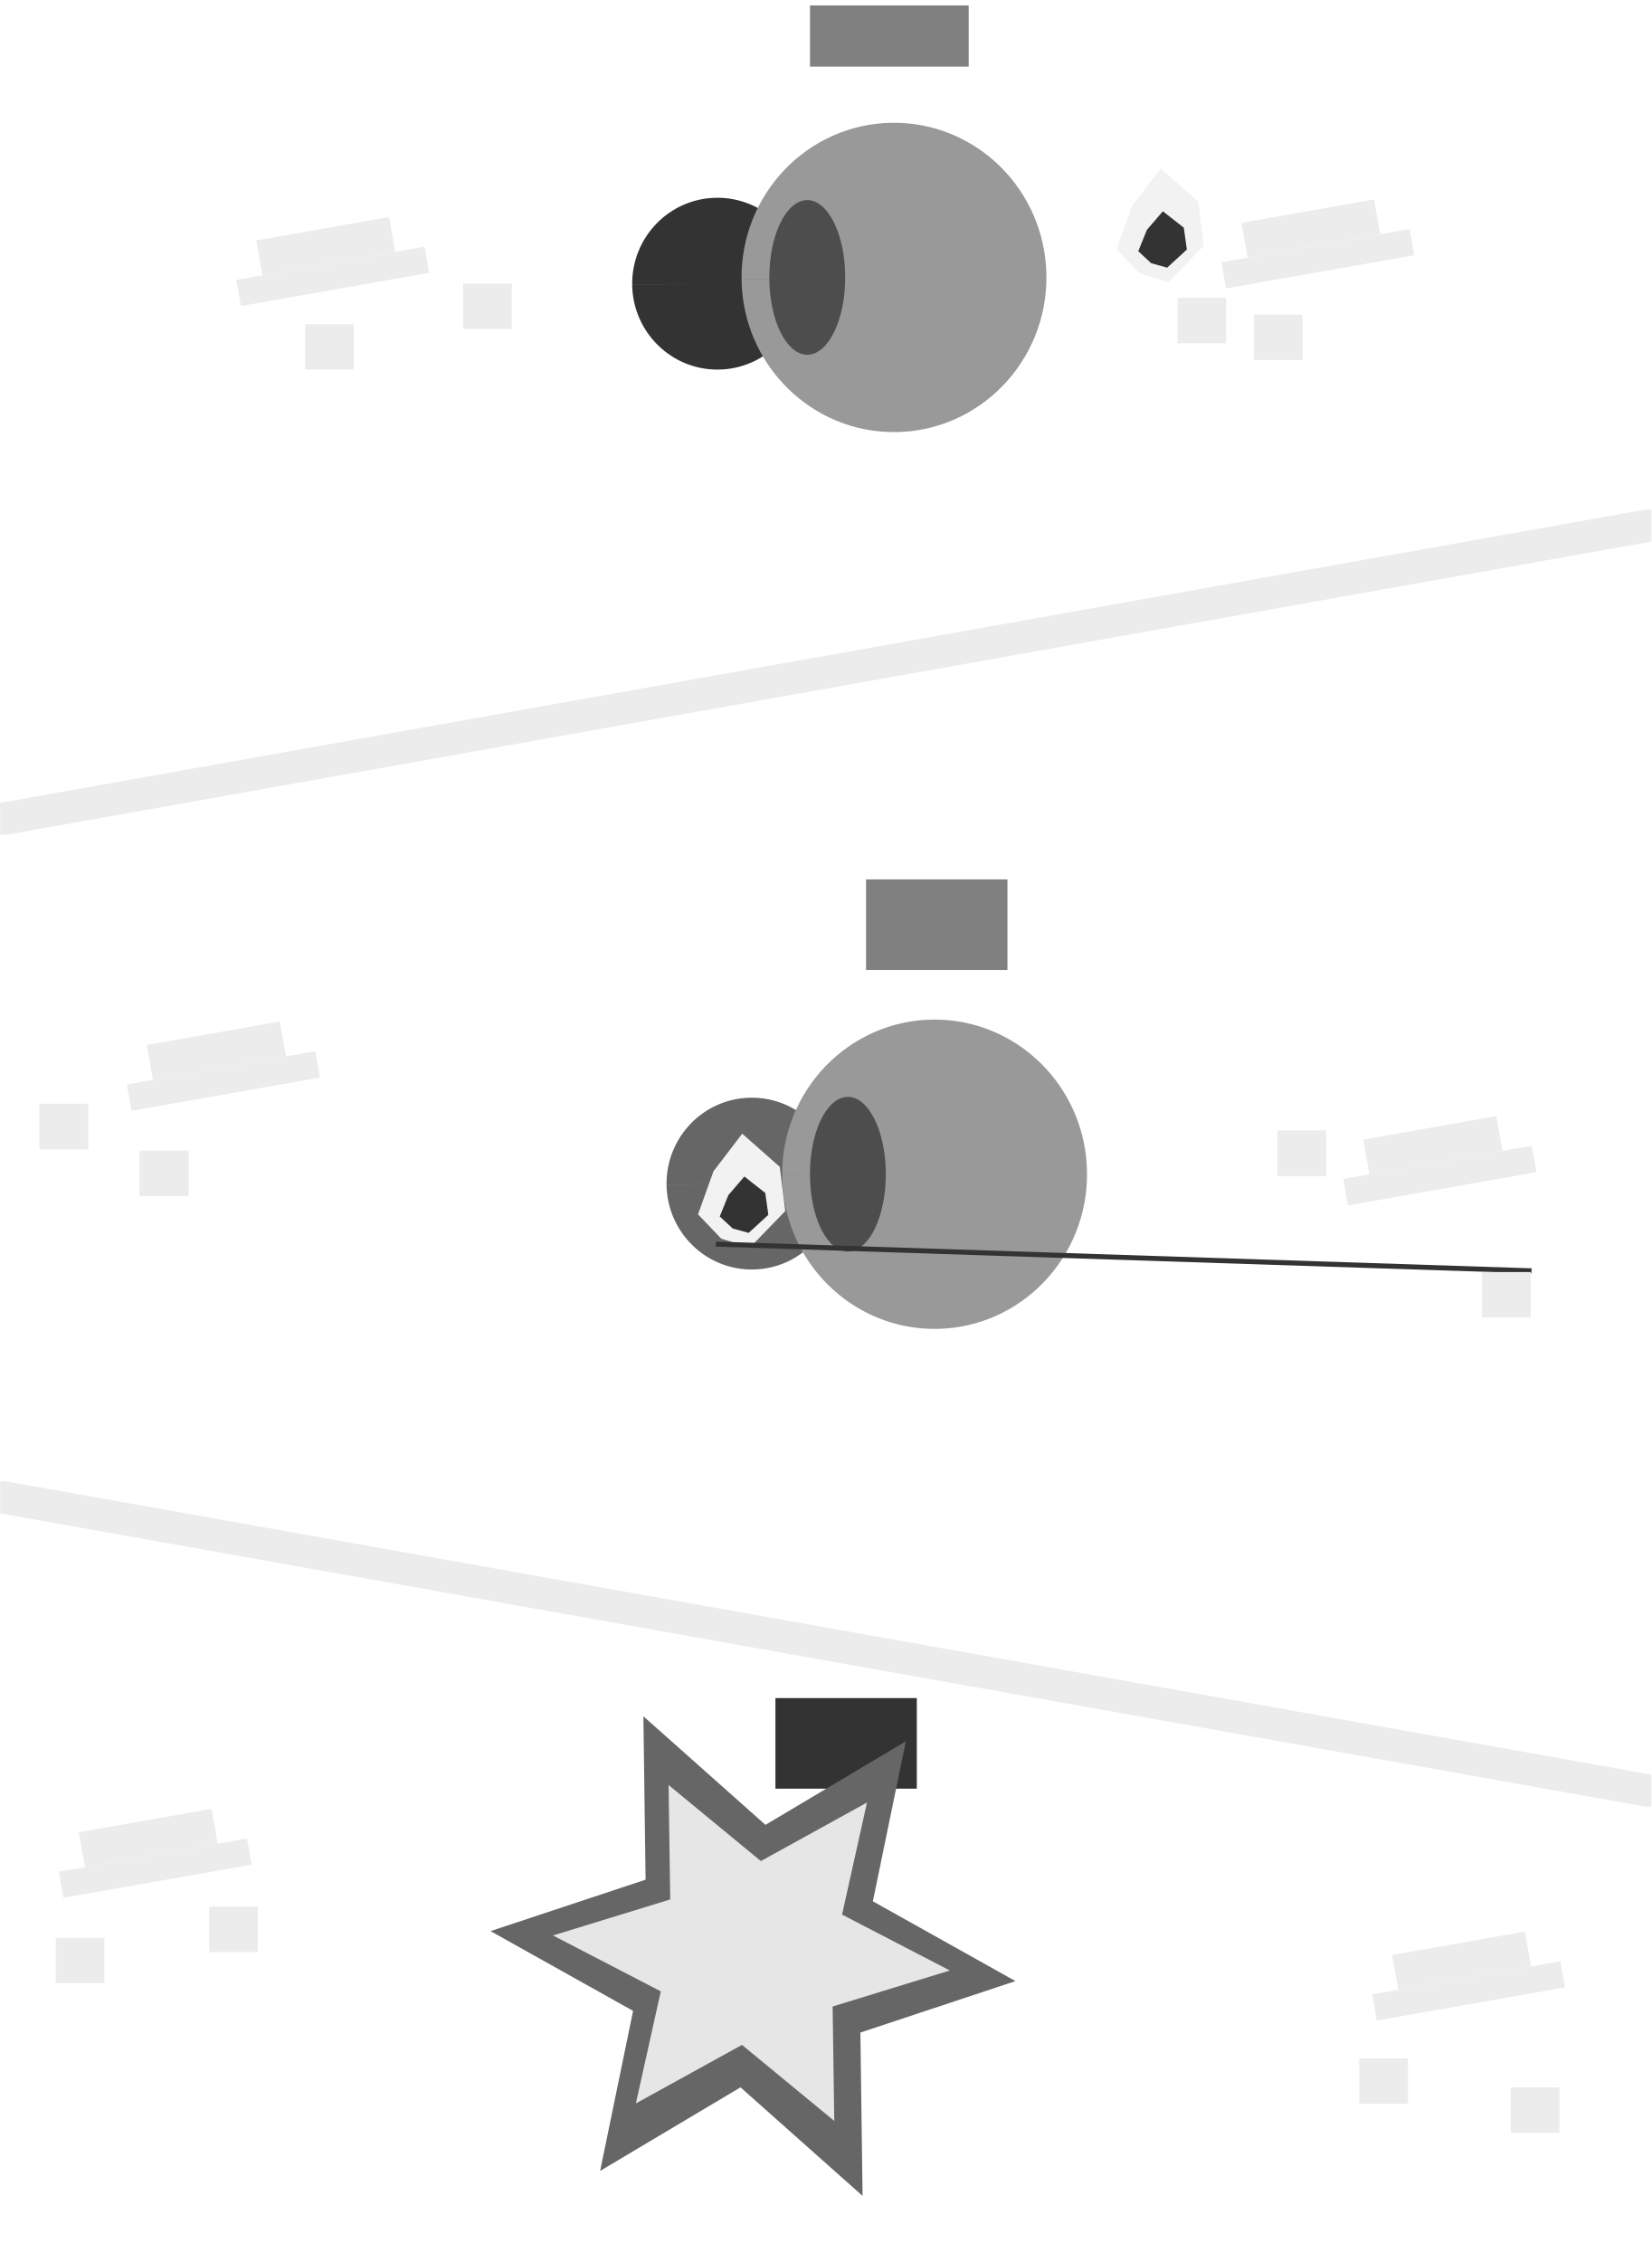
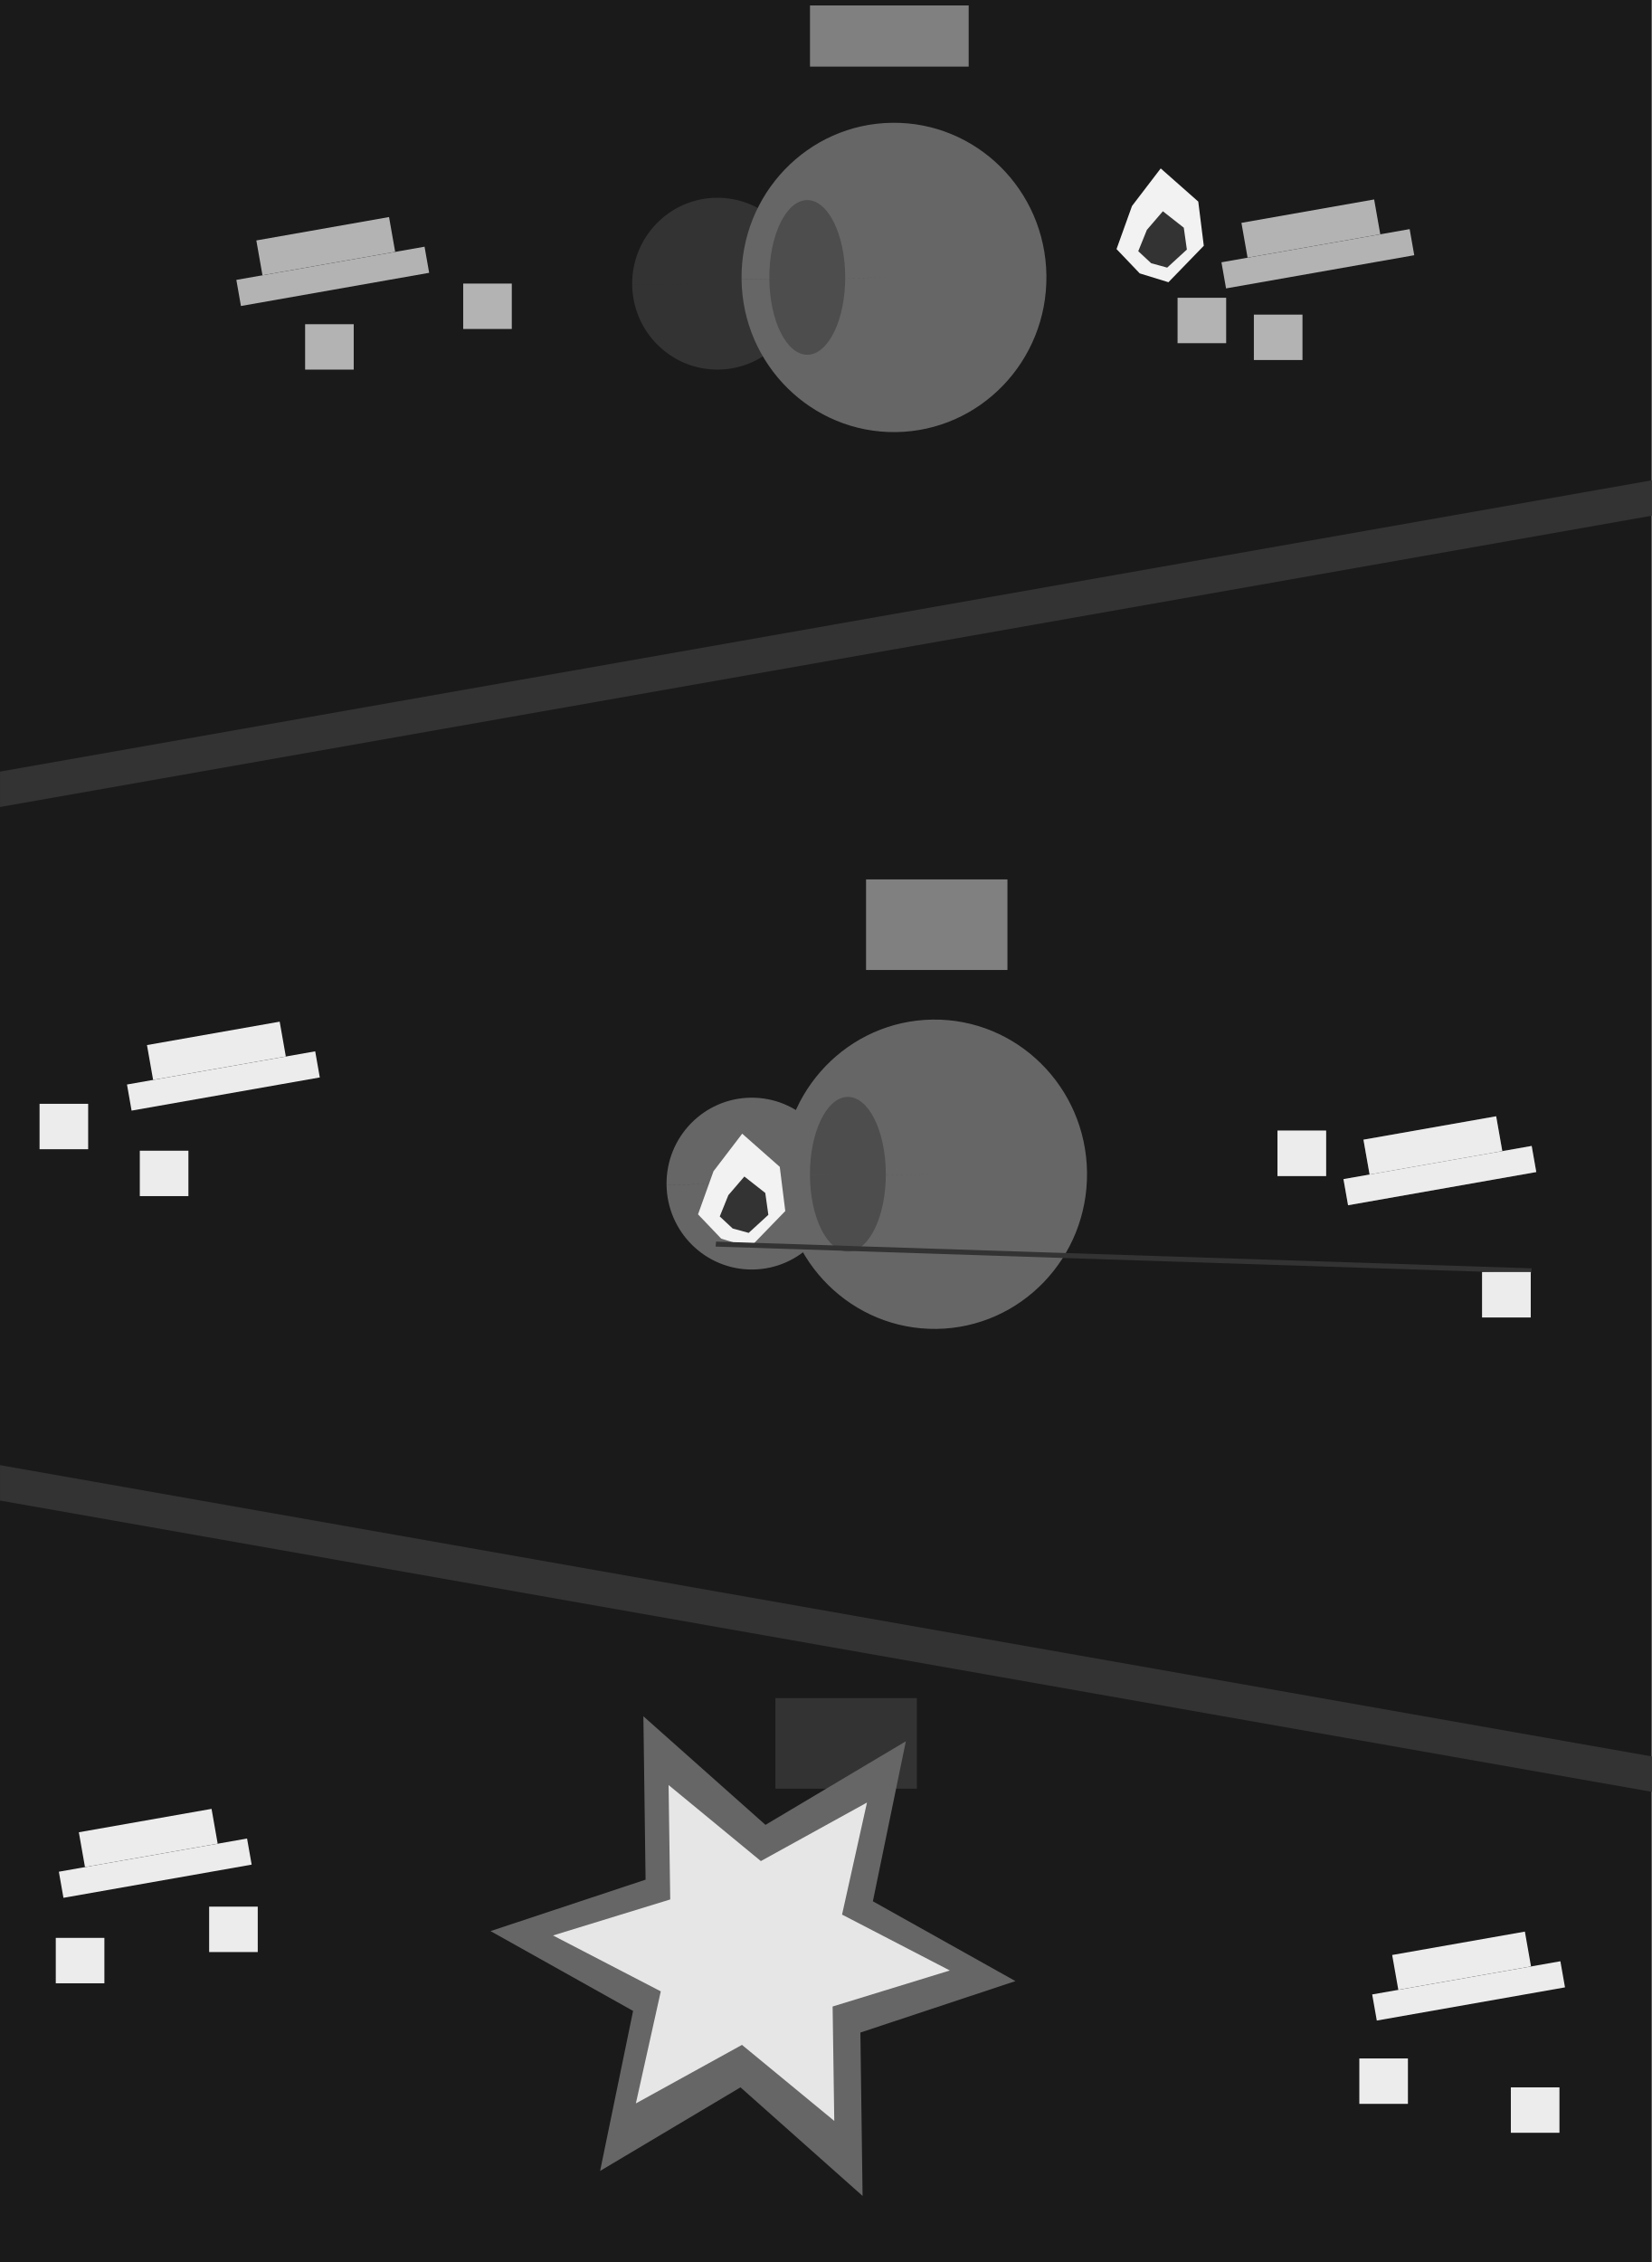
<svg xmlns="http://www.w3.org/2000/svg" width="260" height="356" viewBox="0 0 68.792 94.192" version="1.1" id="svg1">
  <defs id="defs1" />
  <g id="layer1">
-     <rect style="display:none;fill:#1a1a1a;stroke-width:0.265" id="rect1" width="68.787" height="94.216" x="0" y="-2.7755576e-17" />
-     <g id="g8" style="display:inline" transform="translate(-5.1855329e-4)">
-       <g id="g6" transform="matrix(1,0,0,-1,-2.1782692e-7,94.86173)">
-         <rect style="fill:#ececec;stroke-width:0.28" id="rect4-7" width="69.615" height="1.355" x="-5.46" y="31.352" ry="0" transform="matrix(0.9844859,-0.1754638,0.1718502,0.9851231,0,0)" />
-         <rect style="fill:#ececec;stroke-width:0.265" id="rect5-7" width="0.23" height="1.288" x="68.546" y="19.632" ry="0" rx="0" />
-         <rect style="fill:#ececec;stroke-width:0.265" id="rect6" width="0.242" height="1.334" x="0.006" y="31.845" ry="0" rx="0" />
+     <g id="g3">
+       <rect style="display:inline;fill:#1a1a1a;stroke-width:0.265" id="rect1" width="68.787" height="94.216" x="0" y="-2.7755576e-17" />
+       <g id="g27" transform="translate(6.734046,49.5696)">
+         <g id="g39" transform="translate(-9.628744,2.472246)">
+           <path style="fill:#666666;stroke-width:0.283" id="path37" d="m 30.653,-2.711 a 3.551,3.578 0 0 1 3.506,-3.622 3.551,3.578 0 0 1 3.595,3.532 3.551,3.578 0 0 1 -3.505,3.623 3.551,3.578 0 0 1 -3.596,-3.531 l 3.551,-0.046 z" />
+           <g id="g4">
+             <path style="fill:#666666;stroke-width:0.508" id="path38" d="m 35.468,-3.065 a 6.349,6.441 0 0 1 6.268,-6.52 6.349,6.441 0 0 1 6.428,6.358 6.349,6.441 0 0 1 -6.266,6.522 6.349,6.441 0 0 1 -6.43,-6.356 l 6.348,-0.084 z" />
+             <path style="fill:#4d4d4d;stroke-width:0.179" id="path39" d="m 36.625,-3.106 a 1.58,3.22 0 0 1 1.56,-3.26 1.58,3.22 0 0 1 1.6,3.179 1.58,3.22 0 0 1 -1.56,3.261 1.58,3.22 0 0 1 -1.6,-3.178 l 1.58,-0.042 z" />
+           </g>
+         </g>
+         <g id="g2" transform="translate(-33.53839,-84.63645)" style="fill:none;fill-opacity:1">
+           <g id="g41" transform="translate(-13.0632,73.64062)" style="fill:none;fill-opacity:1">
+             <rect style="fill:none;stroke-width:0.19;fill-opacity:1" id="rect40" width="2.024" height="1.891" x="45.69" y="9.343" />
+             <rect style="fill:none;stroke-width:0.19;fill-opacity:1" id="rect41" width="2.024" height="1.891" x="41.515" y="7.39" />
+           </g>
+           <g id="g43" transform="rotate(-10,457.047,104.8767)" style="fill:none;fill-opacity:1">
+             <rect style="fill:none;stroke-width:0.265;fill-opacity:1" id="rect42" width="5.612" height="1.472" x="43.934" y="5.336" />
+             <rect style="fill:none;stroke-width:0.265;fill-opacity:1" id="rect43" width="7.959" height="1.104" x="42.829" y="6.809" />
+           </g>
+         </g>
+         <g id="g9-0" transform="translate(6.661324,-7.966924)" style="fill:#666666">
+           <g id="g5-1" transform="translate(0,0.6505908)" style="fill:#808080">
+             <rect style="fill:#808080;stroke-width:0.19" id="rect5-2" width="2.024" height="1.891" x="48.328" y="10.716" />
+             <rect style="fill:#808080;stroke-width:0.19" id="rect10-5" width="2.024" height="1.891" x="39.806" y="4.827" />
+           </g>
+           <g id="g7-0" transform="rotate(-10,46.62477,8.727835)" style="fill:#666666">
+             <rect style="fill:#4d4d4d;stroke-width:0.265" id="rect8-9" width="5.612" height="1.472" x="43.934" y="5.336" />
+             <rect style="fill:#4d4d4d;stroke-width:0.265" id="rect9-4" width="7.959" height="1.104" x="42.829" y="6.809" />
+           </g>
+         </g>
+         <g id="g10-7" transform="translate(-9.039775,-8.203945)">
+           <path style="fill:#f2f2f2;stroke-width:0.265" d="M 32.341,10.213 31.375,9.201 32.019,7.407 33.215,5.842 34.779,7.223 35.009,9.063 33.537,10.581 Z" id="path10-8" />
+           <path style="fill:#333333;stroke-width:0.139" d="M 32.818,9.79 32.28,9.289 32.639,8.401 33.305,7.626 34.176,8.31 34.304,9.221 33.484,9.973 Z" id="path10-0-3" />
+         </g>
+         <rect style="fill:#333333;stroke-width:0.213" id="rect4" width="33.988" height="0.209" x="23.208" y="1.375" transform="matrix(0.9994629,0.03277153,-0.08005156,0.9967907,0,0)" />
+         <g id="g19" transform="translate(-33.53839,-84.63645)">
+           <g id="g13" transform="translate(-13.0632,73.64062)">
+             <rect style="fill:#ececec;stroke-width:0.19" id="rect12" width="2.024" height="1.891" x="45.69" y="9.343" />
+             <rect style="fill:#ececec;stroke-width:0.19" id="rect13" width="2.024" height="1.891" x="41.515" y="7.39" />
+           </g>
+           <g id="g17" transform="rotate(-10,457.047,104.8767)">
+             <rect style="fill:#ececec;stroke-width:0.265" id="rect15" width="5.612" height="1.472" x="43.934" y="5.336" />
+             <rect style="fill:#ececec;stroke-width:0.265" id="rect17" width="7.959" height="1.104" x="42.829" y="6.809" />
+           </g>
+         </g>
+         <g id="g29" transform="translate(6.661324,-7.966924)">
+           <g id="g21" transform="translate(0,0.6505908)">
+             <rect style="fill:#ececec;stroke-width:0.19" id="rect19" width="2.024" height="1.891" x="48.328" y="10.716" />
+             <rect style="fill:#ececec;stroke-width:0.19" id="rect21" width="2.024" height="1.891" x="39.806" y="4.827" />
+           </g>
+           <g id="g28" transform="rotate(-10,46.62477,8.727835)">
+             <rect style="fill:#ececec;stroke-width:0.265" id="rect22" width="5.612" height="1.472" x="43.934" y="5.336" />
+             <rect style="fill:#ececec;stroke-width:0.265" id="rect24" width="7.959" height="1.104" x="42.829" y="6.809" />
+           </g>
+         </g>
+         <rect style="fill:#808080;stroke-width:0.265" id="rect11" width="5.888" height="3.772" x="36.067" y="36.619" transform="translate(-6.734046,-49.5696)" />
      </g>
-       <g id="g3" transform="translate(0,1.5875)">
-         <rect style="fill:#ececec;stroke-width:0.28" id="rect2" width="69.615" height="1.355" x="-5.46" y="31.352" ry="0" transform="matrix(0.9844859,-0.1754638,0.1718502,0.9851231,0,0)" />
-         <rect style="fill:#ececec;stroke-width:0.265" id="rect3" width="0.23" height="1.288" x="68.546" y="19.632" ry="0" rx="0" />
-         <rect style="fill:#ececec;stroke-width:0.265" id="rect3-8" width="0.242" height="1.334" x="0.006" y="31.845" ry="0" rx="0" />
+       <g id="g25">
+         <g id="g9" transform="translate(8.313821,3.425015)" style="fill:#b3b3b3">
+           <g id="g5" transform="translate(0,0.6505908)" style="fill:#b3b3b3">
+             <rect style="fill:#b3b3b3;stroke-width:0.19" id="rect5" width="2.024" height="1.891" x="43.904" y="9.025" />
+             <rect style="fill:#b3b3b3;stroke-width:0.19" id="rect10" width="2.024" height="1.891" x="40.726" y="8.324" />
+           </g>
+           <g id="g7" transform="rotate(-10,46.62477,8.727835)" style="fill:#b3b3b3">
+             <rect style="fill:#b3b3b3;stroke-width:0.265" id="rect8" width="5.612" height="1.472" x="43.934" y="5.336" />
+             <rect style="fill:#b3b3b3;stroke-width:0.265" id="rect9" width="7.959" height="1.104" x="42.829" y="6.809" />
+           </g>
+         </g>
+         <g id="g24" transform="translate(-32.71105,4.157515)" style="fill:#b3b3b3">
+           <g id="g18" transform="translate(0,0.6505908)" style="fill:#b3b3b3">
+             <rect style="fill:#b3b3b3;stroke-width:0.19" id="rect14" width="2.024" height="1.891" x="52.001" y="7" />
+             <rect style="fill:#b3b3b3;stroke-width:0.19" id="rect16" width="2.024" height="1.891" x="45.418" y="8.692" />
+           </g>
+           <g id="g23" transform="rotate(-10,46.62477,8.727835)" style="fill:#b3b3b3">
+             <rect style="fill:#b3b3b3;stroke-width:0.265" id="rect20" width="5.612" height="1.472" x="43.934" y="5.336" />
+             <rect style="fill:#b3b3b3;stroke-width:0.265" id="rect23" width="7.959" height="1.104" x="42.829" y="6.809" />
+           </g>
+         </g>
+         <g id="g26" transform="translate(-7.058479,15.869)">
+           <path style="fill:#333333;stroke-width:0.283" id="path25" d="m 33.386,-4.012 a 3.551,3.578 0 0 1 3.506,-3.622 3.551,3.578 0 0 1 3.595,3.532 3.551,3.578 0 0 1 -3.505,3.623 3.551,3.578 0 0 1 -3.596,-3.531 l 3.551,-0.046 z" />
+           <g id="g1" transform="translate(2.732481,-1.301182)">
+             <path style="fill:#666666;stroke-width:0.508" id="path29" d="m 35.208,-2.935 a 6.349,6.441 0 0 1 6.268,-6.52 6.349,6.441 0 0 1 6.428,6.358 6.349,6.441 0 0 1 -6.266,6.522 6.349,6.441 0 0 1 -6.43,-6.356 l 6.348,-0.084 z" />
+             <path style="fill:#4d4d4d;stroke-width:0.179" id="path24" d="m 36.365,-2.975 a 1.58,3.22 0 0 1 1.56,-3.26 1.58,3.22 0 0 1 1.6,3.179 A 1.58,3.22 0 0 1 37.965,0.204 1.58,3.22 0 0 1 36.365,-2.974 l 1.58,-0.042 z" />
+           </g>
+         </g>
+         <g id="g10" transform="translate(15.12316,1.17116)">
+           <path style="fill:#f2f2f2;stroke-width:0.265" d="M 32.341,10.213 31.375,9.201 32.019,7.407 33.215,5.842 34.779,7.223 35.009,9.063 33.537,10.581 Z" id="path10" />
+           <path style="fill:#333333;stroke-width:0.139" d="M 32.818,9.79 32.28,9.289 32.639,8.401 33.305,7.626 34.176,8.31 34.304,9.221 33.484,9.973 Z" id="path10-0" />
+         </g>
+         <rect style="fill:#808080;stroke-width:0.265" id="rect7" width="6.609" height="2.547" x="20.337" y="-41.376" transform="translate(13.39537,41.60268)" />
      </g>
-     </g>
-     <g id="g27" transform="translate(6.734046,49.5696)">
-       <g id="g39" transform="translate(-9.628744,2.472246)">
-         <path style="fill:#666666;stroke-width:0.283" id="path37" d="m 30.653,-2.711 a 3.551,3.578 0 0 1 3.506,-3.622 3.551,3.578 0 0 1 3.595,3.532 3.551,3.578 0 0 1 -3.505,3.623 3.551,3.578 0 0 1 -3.596,-3.531 l 3.551,-0.046 z" />
-         <g id="g4">
-           <path style="fill:#999999;stroke-width:0.508" id="path38" d="m 35.468,-3.065 a 6.349,6.441 0 0 1 6.268,-6.52 6.349,6.441 0 0 1 6.428,6.358 6.349,6.441 0 0 1 -6.266,6.522 6.349,6.441 0 0 1 -6.43,-6.356 l 6.348,-0.084 z" />
-           <path style="fill:#4d4d4d;stroke-width:0.179" id="path39" d="m 36.625,-3.106 a 1.58,3.22 0 0 1 1.56,-3.26 1.58,3.22 0 0 1 1.6,3.179 1.58,3.22 0 0 1 -1.56,3.261 1.58,3.22 0 0 1 -1.6,-3.178 l 1.58,-0.042 z" />
+       <g id="g38" transform="translate(1.196097,33.95074)">
+         <g id="g33" transform="translate(-30.838,-36.23791)">
+           <g id="g30" transform="translate(-13.0632,73.64062)">
+             <rect style="fill:#ececec;stroke-width:0.19" id="rect29" width="2.024" height="1.891" x="51.415" y="8.041" />
+             <rect style="fill:#ececec;stroke-width:0.19" id="rect30" width="2.024" height="1.891" x="45.028" y="9.342" />
+           </g>
+           <g id="g32" transform="rotate(-10,457.047,104.8767)">
+             <rect style="fill:#ececec;stroke-width:0.265" id="rect31" width="5.612" height="1.472" x="43.934" y="5.336" />
+             <rect style="fill:#ececec;stroke-width:0.265" id="rect32" width="7.959" height="1.104" x="42.829" y="6.809" />
+           </g>
+         </g>
+         <g id="g37" transform="translate(13.39537,41.60268)">
+           <g id="g34" transform="translate(0,0.6505908)">
+             <rect style="fill:#ececec;stroke-width:0.19" id="rect33" width="2.024" height="1.891" x="48.328" y="10.716" />
+             <rect style="fill:#ececec;stroke-width:0.19" id="rect34" width="2.024" height="1.891" x="42.018" y="9.512" />
+           </g>
+           <g id="g36" transform="rotate(-10,46.62477,8.727835)">
+             <rect style="fill:#ececec;stroke-width:0.265" id="rect35" width="5.612" height="1.472" x="43.934" y="5.336" />
+             <rect style="fill:#ececec;stroke-width:0.265" id="rect36" width="7.959" height="1.104" x="42.829" y="6.809" />
+           </g>
+         </g>
+         <rect style="fill:#333333;stroke-width:0.265" id="rect38" width="5.888" height="3.772" x="31.097" y="36.759" />
+         <g id="g42">
+           <path style="fill:#666666;stroke-width:0.265" id="path40" d="m 35.497,49.195 -6.457,2.142 0.091,6.803 -5.084,-4.521 -5.846,3.48 1.373,-6.663 -5.937,-3.323 6.457,-2.142 -0.091,-6.803 5.084,4.521 5.846,-3.48 -1.373,6.663 z" transform="translate(5.595081,-0.6505908)" />
+           <path style="fill:#e6e6e6;stroke-width:0.265" id="path41" d="m 35.497,49.195 -6.457,2.142 0.091,6.803 -5.084,-4.521 -5.846,3.48 1.373,-6.663 -5.937,-3.323 6.457,-2.142 -0.091,-6.803 5.084,4.521 5.846,-3.48 -1.373,6.663 z" transform="matrix(0.7559524,0,0,0.7003107,11.52561,13.65048)" />
        </g>
      </g>
-       <g id="g2" transform="translate(-33.53839,-84.63645)">
-         <g id="g41" transform="translate(-13.0632,73.64062)">
-           <rect style="fill:#ececec;stroke-width:0.19" id="rect40" width="2.024" height="1.891" x="45.69" y="9.343" />
-           <rect style="fill:#ececec;stroke-width:0.19" id="rect41" width="2.024" height="1.891" x="41.515" y="7.39" />
-         </g>
-         <g id="g43" transform="rotate(-10,457.047,104.8767)">
-           <rect style="fill:#ececec;stroke-width:0.265" id="rect42" width="5.612" height="1.472" x="43.934" y="5.336" />
-           <rect style="fill:#ececec;stroke-width:0.265" id="rect43" width="7.959" height="1.104" x="42.829" y="6.809" />
-         </g>
-       </g>
-       <g id="g9-0" transform="translate(6.661324,-7.966924)">
-         <g id="g5-1" transform="translate(0,0.6505908)">
-           <rect style="fill:#ececec;stroke-width:0.19" id="rect5-2" width="2.024" height="1.891" x="48.328" y="10.716" />
-           <rect style="fill:#ececec;stroke-width:0.19" id="rect10-5" width="2.024" height="1.891" x="39.806" y="4.827" />
-         </g>
-         <g id="g7-0" transform="rotate(-10,46.62477,8.727835)">
-           <rect style="fill:#ececec;stroke-width:0.265" id="rect8-9" width="5.612" height="1.472" x="43.934" y="5.336" />
-           <rect style="fill:#ececec;stroke-width:0.265" id="rect9-4" width="7.959" height="1.104" x="42.829" y="6.809" />
-         </g>
-       </g>
-       <g id="g10-7" transform="translate(-9.039775,-8.203945)">
-         <path style="fill:#f2f2f2;stroke-width:0.265" d="M 32.341,10.213 31.375,9.201 32.019,7.407 33.215,5.842 34.779,7.223 35.009,9.063 33.537,10.581 Z" id="path10-8" />
-         <path style="fill:#333333;stroke-width:0.139" d="M 32.818,9.79 32.28,9.289 32.639,8.401 33.305,7.626 34.176,8.31 34.304,9.221 33.484,9.973 Z" id="path10-0-3" />
-       </g>
-       <rect style="fill:#333333;stroke-width:0.213" id="rect4" width="33.988" height="0.209" x="23.208" y="1.375" transform="matrix(0.9994629,0.03277153,-0.08005156,0.9967907,0,0)" />
-       <g id="g19" transform="translate(-33.53839,-84.63645)">
-         <g id="g13" transform="translate(-13.0632,73.64062)">
-           <rect style="fill:#ececec;stroke-width:0.19" id="rect12" width="2.024" height="1.891" x="45.69" y="9.343" />
-           <rect style="fill:#ececec;stroke-width:0.19" id="rect13" width="2.024" height="1.891" x="41.515" y="7.39" />
-         </g>
-         <g id="g17" transform="rotate(-10,457.047,104.8767)">
-           <rect style="fill:#ececec;stroke-width:0.265" id="rect15" width="5.612" height="1.472" x="43.934" y="5.336" />
-           <rect style="fill:#ececec;stroke-width:0.265" id="rect17" width="7.959" height="1.104" x="42.829" y="6.809" />
-         </g>
-       </g>
-       <g id="g29" transform="translate(6.661324,-7.966924)">
-         <g id="g21" transform="translate(0,0.6505908)">
-           <rect style="fill:#ececec;stroke-width:0.19" id="rect19" width="2.024" height="1.891" x="48.328" y="10.716" />
-           <rect style="fill:#ececec;stroke-width:0.19" id="rect21" width="2.024" height="1.891" x="39.806" y="4.827" />
-         </g>
-         <g id="g28" transform="rotate(-10,46.62477,8.727835)">
-           <rect style="fill:#ececec;stroke-width:0.265" id="rect22" width="5.612" height="1.472" x="43.934" y="5.336" />
-           <rect style="fill:#ececec;stroke-width:0.265" id="rect24" width="7.959" height="1.104" x="42.829" y="6.809" />
-         </g>
-       </g>
-       <rect style="fill:#808080;stroke-width:0.265" id="rect11" width="5.888" height="3.772" x="36.067" y="36.619" transform="translate(-6.734046,-49.5696)" />
-     </g>
-     <g id="g25">
-       <g id="g9" transform="translate(8.313821,3.425015)">
-         <g id="g5" transform="translate(0,0.6505908)">
-           <rect style="fill:#ececec;stroke-width:0.19" id="rect5" width="2.024" height="1.891" x="43.904" y="9.025" />
-           <rect style="fill:#ececec;stroke-width:0.19" id="rect10" width="2.024" height="1.891" x="40.726" y="8.324" />
-         </g>
-         <g id="g7" transform="rotate(-10,46.62477,8.727835)">
-           <rect style="fill:#ececec;stroke-width:0.265" id="rect8" width="5.612" height="1.472" x="43.934" y="5.336" />
-           <rect style="fill:#ececec;stroke-width:0.265" id="rect9" width="7.959" height="1.104" x="42.829" y="6.809" />
-         </g>
-       </g>
-       <g id="g24" transform="translate(-32.71105,4.157515)">
-         <g id="g18" transform="translate(0,0.6505908)">
-           <rect style="fill:#ececec;stroke-width:0.19" id="rect14" width="2.024" height="1.891" x="52.001" y="7" />
-           <rect style="fill:#ececec;stroke-width:0.19" id="rect16" width="2.024" height="1.891" x="45.418" y="8.692" />
-         </g>
-         <g id="g23" transform="rotate(-10,46.62477,8.727835)">
-           <rect style="fill:#ececec;stroke-width:0.265" id="rect20" width="5.612" height="1.472" x="43.934" y="5.336" />
-           <rect style="fill:#ececec;stroke-width:0.265" id="rect23" width="7.959" height="1.104" x="42.829" y="6.809" />
-         </g>
-       </g>
-       <g id="g26" transform="translate(-7.058479,15.869)">
-         <path style="fill:#333333;stroke-width:0.283" id="path25" d="m 33.386,-4.012 a 3.551,3.578 0 0 1 3.506,-3.622 3.551,3.578 0 0 1 3.595,3.532 3.551,3.578 0 0 1 -3.505,3.623 3.551,3.578 0 0 1 -3.596,-3.531 l 3.551,-0.046 z" />
-         <g id="g1" transform="translate(2.732481,-1.301182)">
-           <path style="fill:#999999;stroke-width:0.508" id="path29" d="m 35.208,-2.935 a 6.349,6.441 0 0 1 6.268,-6.52 6.349,6.441 0 0 1 6.428,6.358 6.349,6.441 0 0 1 -6.266,6.522 6.349,6.441 0 0 1 -6.43,-6.356 l 6.348,-0.084 z" />
-           <path style="fill:#4d4d4d;stroke-width:0.179" id="path24" d="m 36.365,-2.975 a 1.58,3.22 0 0 1 1.56,-3.26 1.58,3.22 0 0 1 1.6,3.179 A 1.58,3.22 0 0 1 37.965,0.204 1.58,3.22 0 0 1 36.365,-2.974 l 1.58,-0.042 z" />
-         </g>
-       </g>
-       <g id="g10" transform="translate(15.12316,1.17116)">
-         <path style="fill:#f2f2f2;stroke-width:0.265" d="M 32.341,10.213 31.375,9.201 32.019,7.407 33.215,5.842 34.779,7.223 35.009,9.063 33.537,10.581 Z" id="path10" />
-         <path style="fill:#333333;stroke-width:0.139" d="M 32.818,9.79 32.28,9.289 32.639,8.401 33.305,7.626 34.176,8.31 34.304,9.221 33.484,9.973 Z" id="path10-0" />
-       </g>
-       <rect style="fill:#808080;stroke-width:0.265" id="rect7" width="6.609" height="2.547" x="20.337" y="-41.376" transform="translate(13.39537,41.60268)" />
-     </g>
-     <g id="g38" transform="translate(1.196097,33.95074)">
-       <g id="g33" transform="translate(-30.838,-36.23791)">
-         <g id="g30" transform="translate(-13.0632,73.64062)">
-           <rect style="fill:#ececec;stroke-width:0.19" id="rect29" width="2.024" height="1.891" x="51.415" y="8.041" />
-           <rect style="fill:#ececec;stroke-width:0.19" id="rect30" width="2.024" height="1.891" x="45.028" y="9.342" />
-         </g>
-         <g id="g32" transform="rotate(-10,457.047,104.8767)">
-           <rect style="fill:#ececec;stroke-width:0.265" id="rect31" width="5.612" height="1.472" x="43.934" y="5.336" />
-           <rect style="fill:#ececec;stroke-width:0.265" id="rect32" width="7.959" height="1.104" x="42.829" y="6.809" />
-         </g>
-       </g>
-       <g id="g37" transform="translate(13.39537,41.60268)">
-         <g id="g34" transform="translate(0,0.6505908)">
-           <rect style="fill:#ececec;stroke-width:0.19" id="rect33" width="2.024" height="1.891" x="48.328" y="10.716" />
-           <rect style="fill:#ececec;stroke-width:0.19" id="rect34" width="2.024" height="1.891" x="42.018" y="9.512" />
-         </g>
-         <g id="g36" transform="rotate(-10,46.62477,8.727835)">
-           <rect style="fill:#ececec;stroke-width:0.265" id="rect35" width="5.612" height="1.472" x="43.934" y="5.336" />
-           <rect style="fill:#ececec;stroke-width:0.265" id="rect36" width="7.959" height="1.104" x="42.829" y="6.809" />
-         </g>
-       </g>
-       <rect style="fill:#333333;stroke-width:0.265" id="rect38" width="5.888" height="3.772" x="31.097" y="36.759" />
-       <g id="g42">
-         <path style="fill:#666666;stroke-width:0.265" id="path40" d="m 35.497,49.195 -6.457,2.142 0.091,6.803 -5.084,-4.521 -5.846,3.48 1.373,-6.663 -5.937,-3.323 6.457,-2.142 -0.091,-6.803 5.084,4.521 5.846,-3.48 -1.373,6.663 z" transform="translate(5.595081,-0.6505908)" />
-         <path style="fill:#e6e6e6;stroke-width:0.265" id="path41" d="m 35.497,49.195 -6.457,2.142 0.091,6.803 -5.084,-4.521 -5.846,3.48 1.373,-6.663 -5.937,-3.323 6.457,-2.142 -0.091,-6.803 5.084,4.521 5.846,-3.48 -1.373,6.663 z" transform="matrix(0.7559524,0,0,0.7003107,11.52561,13.65048)" />
+       <g id="g8-6" style="display:inline;fill:#333333;fill-opacity:1" transform="translate(-5.1810258e-4,-1.166667)">
+         <rect style="display:inline;fill:#333333;fill-opacity:1;stroke-width:0.8" id="rect20-3" width="69.853" height="1.474" x="0.001" y="-63.651" transform="matrix(0.9848077,0.1736482,0,-1,0,0)" />
+         <rect style="display:inline;fill:#333333;fill-opacity:1;stroke-width:0.8" id="rect15-4-7" width="69.853" height="1.474" x="0.001" y="33.297" transform="matrix(0.9848077,-0.1736482,0,1,0,0)" />
      </g>
    </g>
  </g>
</svg>
